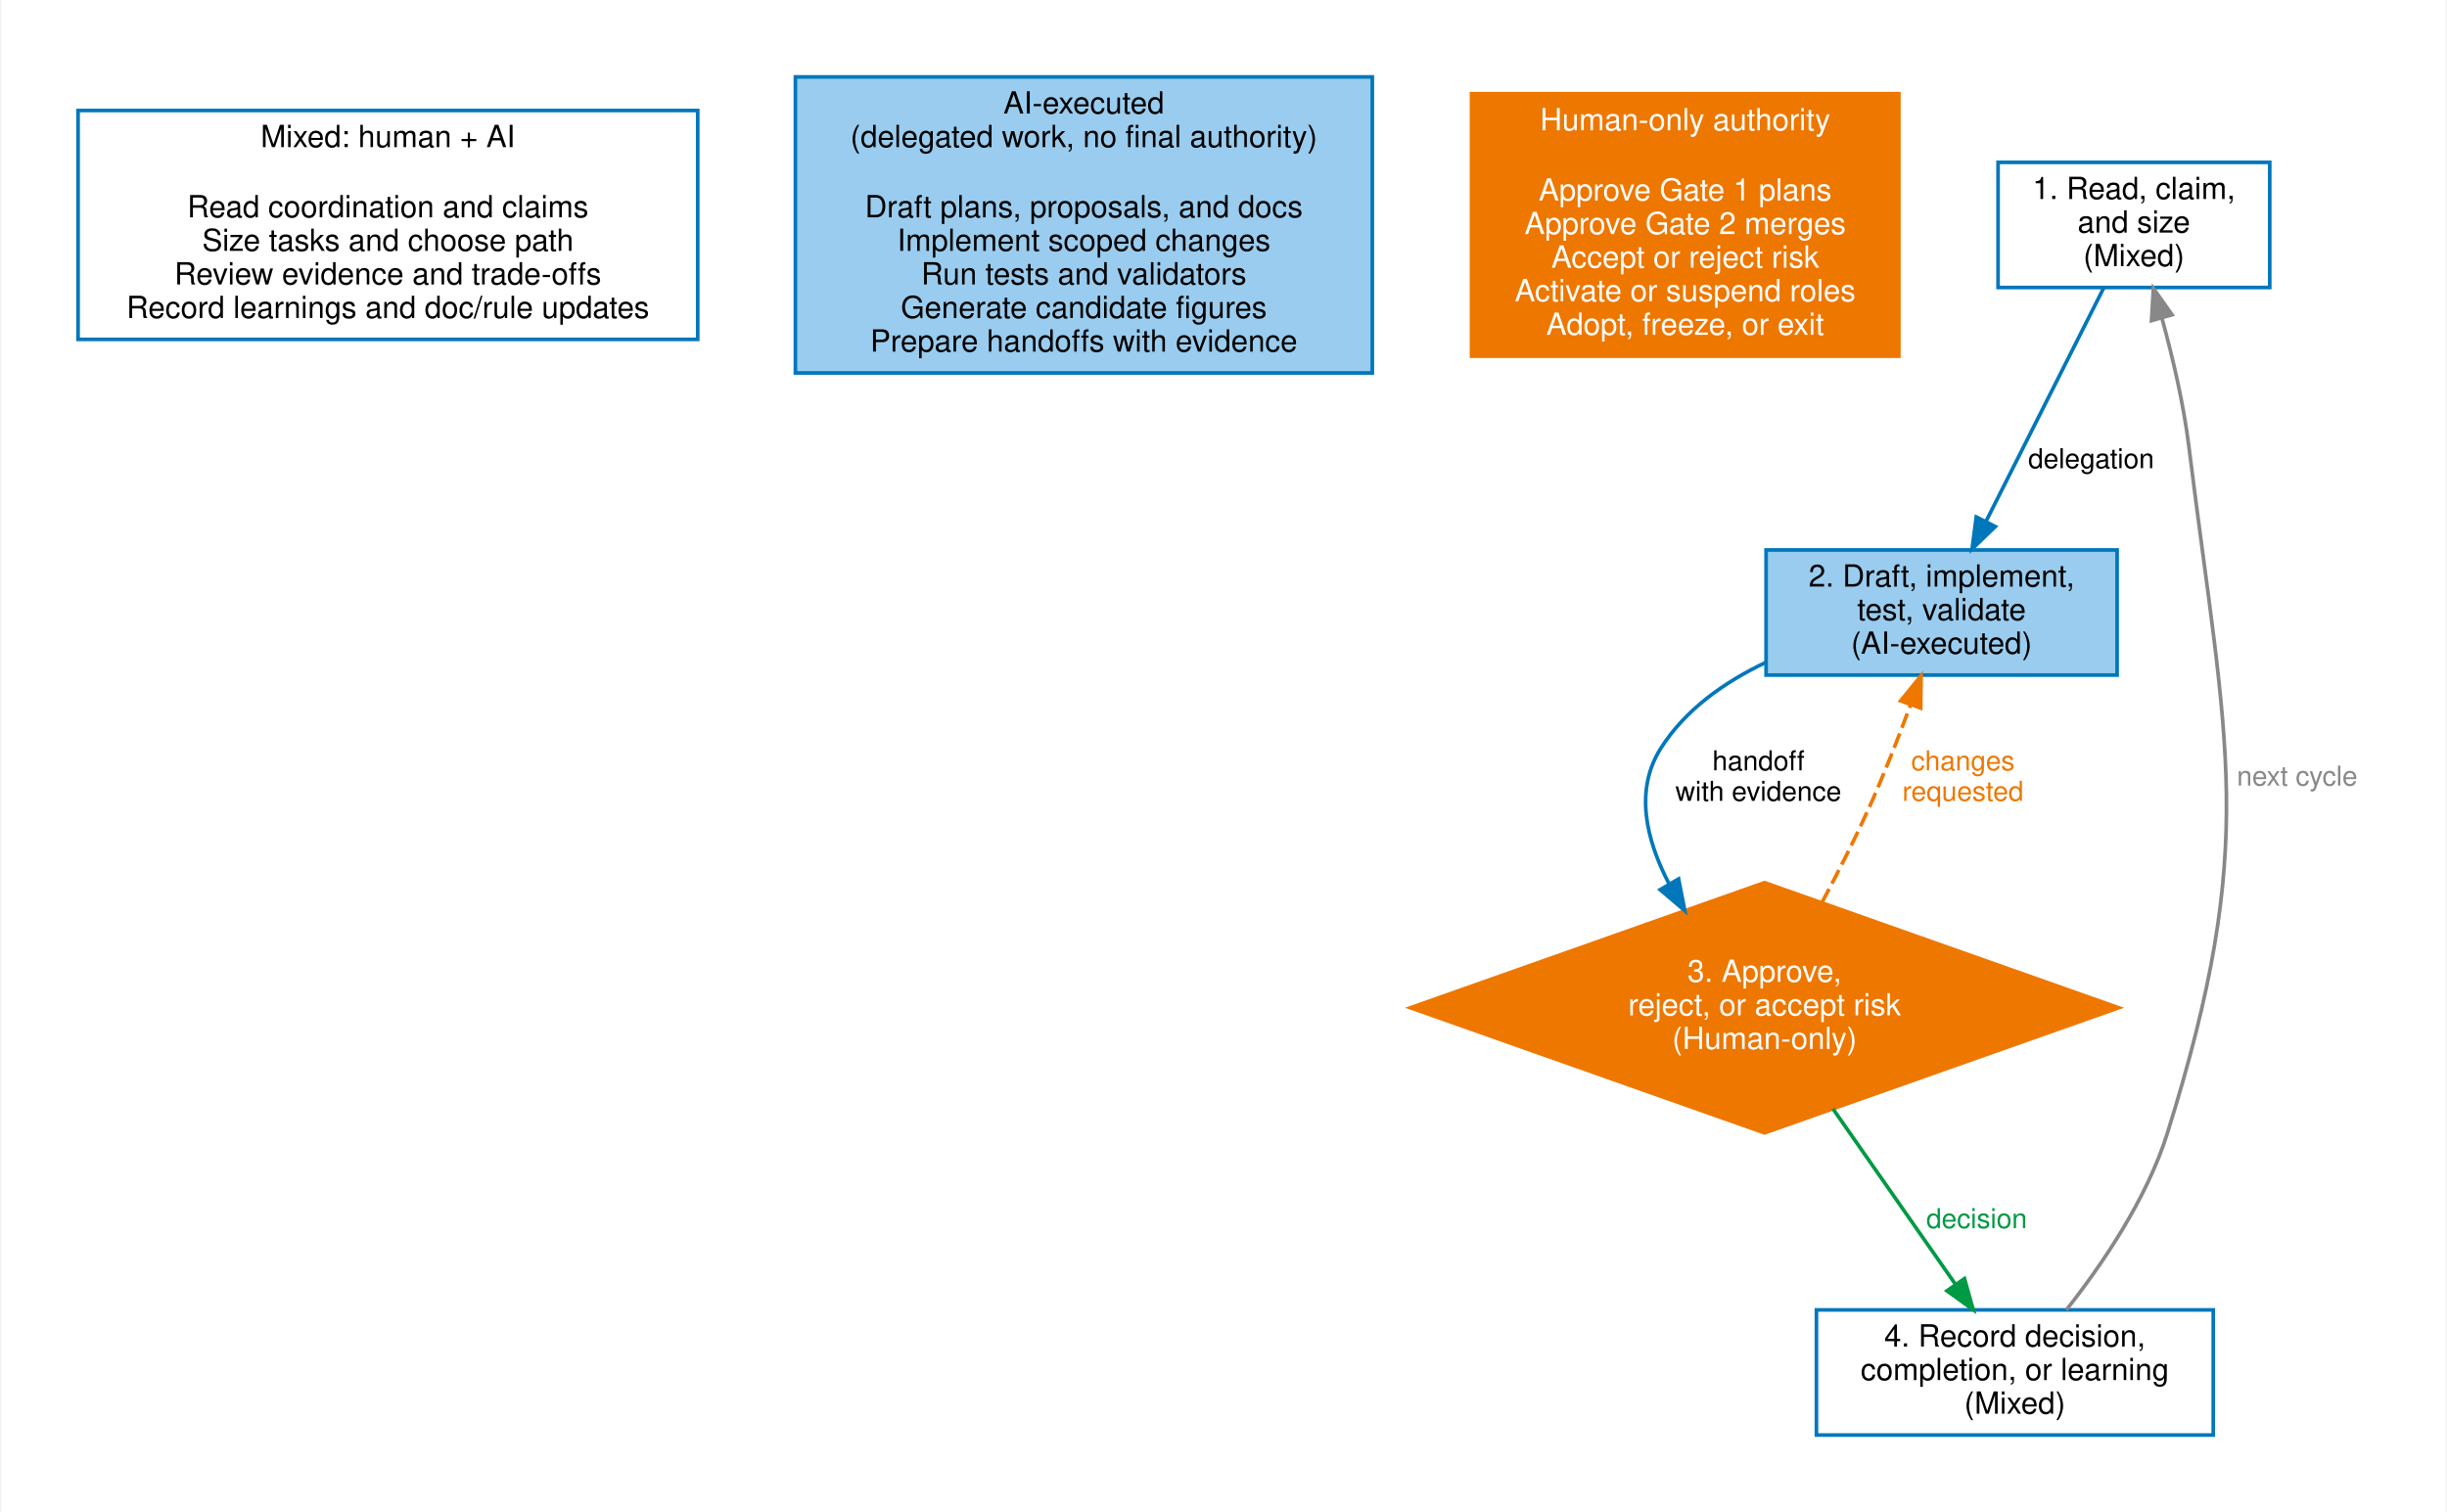
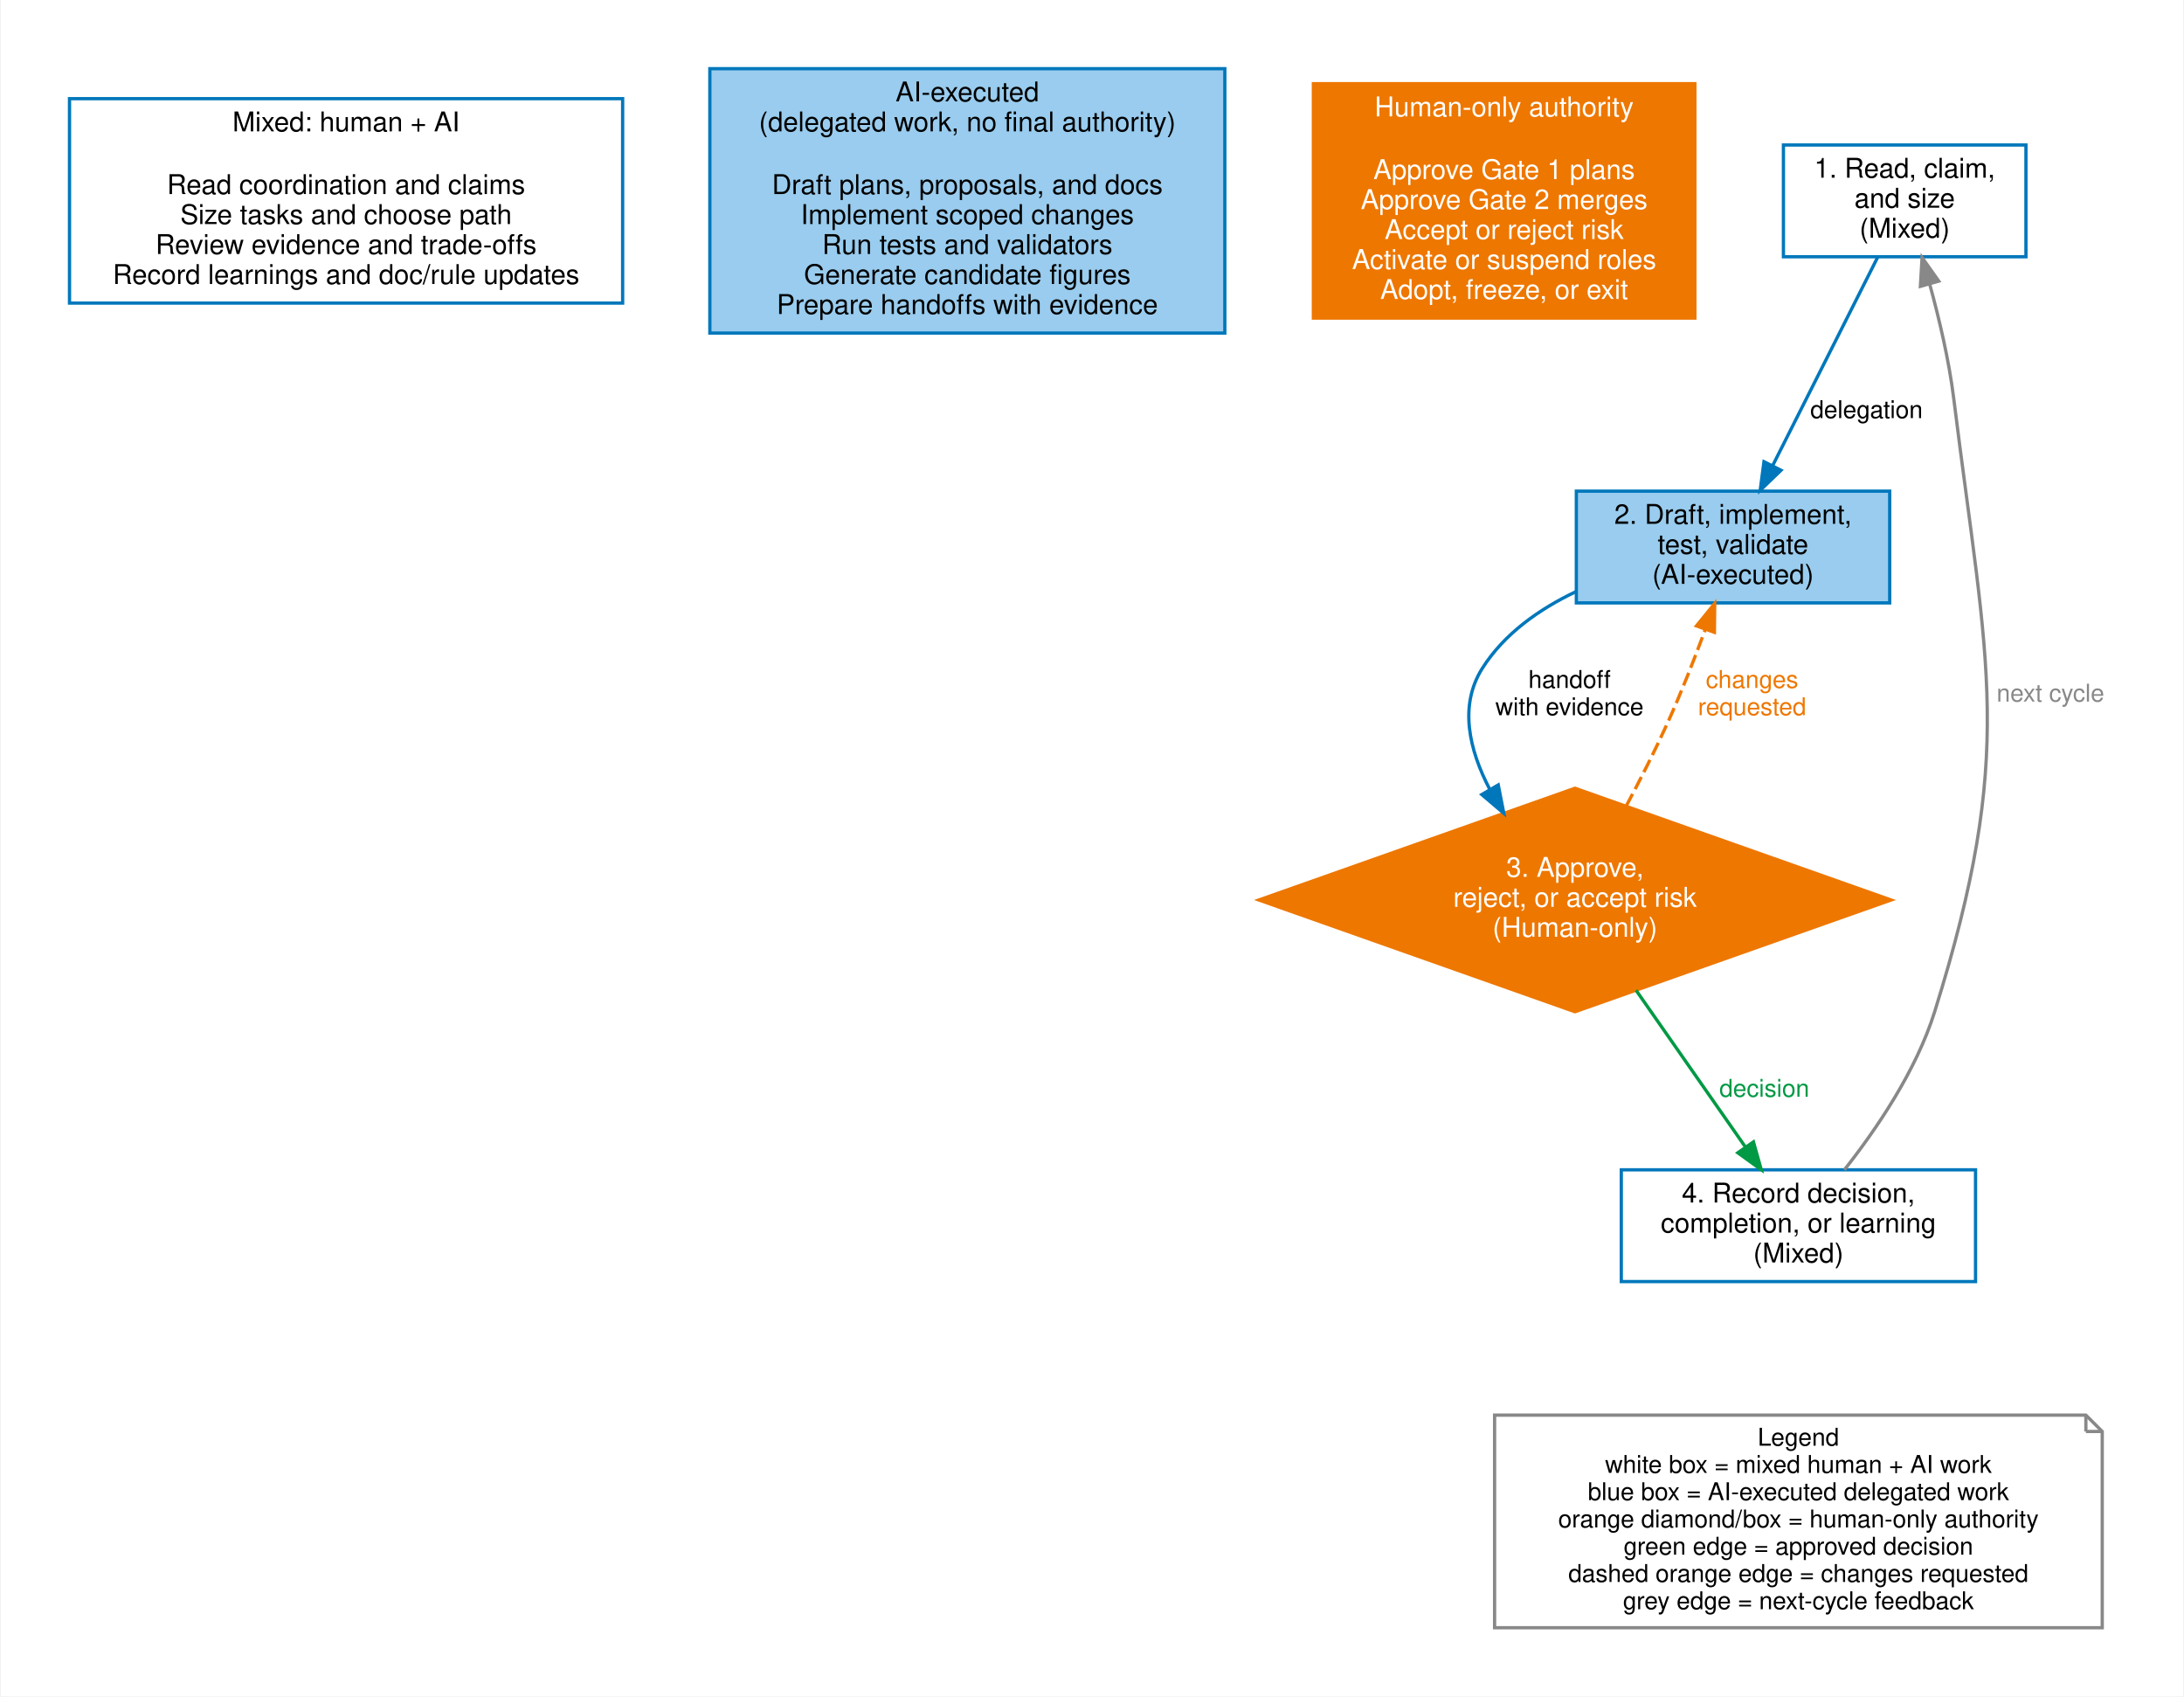
- <svg xmlns="http://www.w3.org/2000/svg" width="801pt" height="495pt" viewBox="0.00 0.00 800.90 495.40">
-   <g id="graph0" class="graph" transform="scale(1 1) rotate(0) translate(25.2 470.2)">
-     <polygon fill="white" stroke="transparent" points="-25.2,25.2 -25.2,-470.2 775.7,-470.2 775.7,25.2 -25.2,25.2" />
+ <svg xmlns="http://www.w3.org/2000/svg" width="801pt" height="622pt" viewBox="0.00 0.00 800.90 622.40">
+   <g id="graph0" class="graph" transform="scale(1 1) rotate(0) translate(25.2 597.2)">
+     <polygon fill="white" stroke="transparent" points="-25.2,25.2 -25.2,-597.2 775.7,-597.2 775.7,25.2 -25.2,25.2" />
    <g id="node1" class="node">
-       <polygon fill="white" stroke="#0077bb" stroke-width="1.2" points="203,-434 0,-434 0,-359 203,-359 203,-434" />
-       <text text-anchor="middle" x="101.5" y="-422" font-family="Helvetica,sans-Serif" font-size="10.00">Mixed: human + AI</text>
-       <text text-anchor="middle" x="101.5" y="-399" font-family="Helvetica,sans-Serif" font-size="10.00">Read coordination and claims</text>
-       <text text-anchor="middle" x="101.5" y="-388" font-family="Helvetica,sans-Serif" font-size="10.00">Size tasks and choose path</text>
-       <text text-anchor="middle" x="101.5" y="-377" font-family="Helvetica,sans-Serif" font-size="10.00">Review evidence and trade-offs</text>
-       <text text-anchor="middle" x="101.5" y="-366" font-family="Helvetica,sans-Serif" font-size="10.00">Record learnings and doc/rule updates</text>
+       <polygon fill="white" stroke="#0077bb" stroke-width="1.2" points="203,-561 0,-561 0,-486 203,-486 203,-561" />
+       <text text-anchor="middle" x="101.5" y="-549" font-family="Helvetica,sans-Serif" font-size="10.00">Mixed: human + AI</text>
+       <text text-anchor="middle" x="101.5" y="-526" font-family="Helvetica,sans-Serif" font-size="10.00">Read coordination and claims</text>
+       <text text-anchor="middle" x="101.5" y="-515" font-family="Helvetica,sans-Serif" font-size="10.00">Size tasks and choose path</text>
+       <text text-anchor="middle" x="101.5" y="-504" font-family="Helvetica,sans-Serif" font-size="10.00">Review evidence and trade-offs</text>
+       <text text-anchor="middle" x="101.5" y="-493" font-family="Helvetica,sans-Serif" font-size="10.00">Record learnings and doc/rule updates</text>
    </g>
    <g id="node2" class="node">
-       <polygon fill="#99ccee" stroke="#0077bb" stroke-width="1.2" points="424,-445 235,-445 235,-348 424,-348 424,-445" />
-       <text text-anchor="middle" x="329.5" y="-433" font-family="Helvetica,sans-Serif" font-size="10.00">AI-executed</text>
-       <text text-anchor="middle" x="329.5" y="-422" font-family="Helvetica,sans-Serif" font-size="10.00">(delegated work, no final authority)</text>
-       <text text-anchor="middle" x="329.5" y="-399" font-family="Helvetica,sans-Serif" font-size="10.00">Draft plans, proposals, and docs</text>
-       <text text-anchor="middle" x="329.5" y="-388" font-family="Helvetica,sans-Serif" font-size="10.00">Implement scoped changes</text>
-       <text text-anchor="middle" x="329.5" y="-377" font-family="Helvetica,sans-Serif" font-size="10.00">Run tests and validators</text>
-       <text text-anchor="middle" x="329.5" y="-366" font-family="Helvetica,sans-Serif" font-size="10.00">Generate candidate figures</text>
-       <text text-anchor="middle" x="329.5" y="-355" font-family="Helvetica,sans-Serif" font-size="10.00">Prepare handoffs with evidence</text>
+       <polygon fill="#99ccee" stroke="#0077bb" stroke-width="1.2" points="424,-572 235,-572 235,-475 424,-475 424,-572" />
+       <text text-anchor="middle" x="329.5" y="-560" font-family="Helvetica,sans-Serif" font-size="10.00">AI-executed</text>
+       <text text-anchor="middle" x="329.5" y="-549" font-family="Helvetica,sans-Serif" font-size="10.00">(delegated work, no final authority)</text>
+       <text text-anchor="middle" x="329.5" y="-526" font-family="Helvetica,sans-Serif" font-size="10.00">Draft plans, proposals, and docs</text>
+       <text text-anchor="middle" x="329.5" y="-515" font-family="Helvetica,sans-Serif" font-size="10.00">Implement scoped changes</text>
+       <text text-anchor="middle" x="329.5" y="-504" font-family="Helvetica,sans-Serif" font-size="10.00">Run tests and validators</text>
+       <text text-anchor="middle" x="329.5" y="-493" font-family="Helvetica,sans-Serif" font-size="10.00">Generate candidate figures</text>
+       <text text-anchor="middle" x="329.5" y="-482" font-family="Helvetica,sans-Serif" font-size="10.00">Prepare handoffs with evidence</text>
    </g>
    <g id="node3" class="node">
-       <polygon fill="#ee7700" stroke="#ee7700" stroke-width="1.2" points="596.5,-439.5 456.5,-439.5 456.5,-353.5 596.5,-353.5 596.5,-439.5" />
-       <text text-anchor="middle" x="526.5" y="-427.5" font-family="Helvetica,sans-Serif" font-size="10.00" fill="white">Human-only authority</text>
-       <text text-anchor="middle" x="526.5" y="-404.5" font-family="Helvetica,sans-Serif" font-size="10.00" fill="white">Approve Gate 1 plans</text>
-       <text text-anchor="middle" x="526.5" y="-393.5" font-family="Helvetica,sans-Serif" font-size="10.00" fill="white">Approve Gate 2 merges</text>
-       <text text-anchor="middle" x="526.5" y="-382.5" font-family="Helvetica,sans-Serif" font-size="10.00" fill="white">Accept or reject risk</text>
-       <text text-anchor="middle" x="526.5" y="-371.5" font-family="Helvetica,sans-Serif" font-size="10.00" fill="white">Activate or suspend roles</text>
-       <text text-anchor="middle" x="526.5" y="-360.5" font-family="Helvetica,sans-Serif" font-size="10.00" fill="white">Adopt, freeze, or exit</text>
+       <polygon fill="#ee7700" stroke="#ee7700" stroke-width="1.2" points="596.5,-566.5 456.5,-566.5 456.5,-480.5 596.5,-480.5 596.5,-566.5" />
+       <text text-anchor="middle" x="526.5" y="-554.5" font-family="Helvetica,sans-Serif" font-size="10.00" fill="white">Human-only authority</text>
+       <text text-anchor="middle" x="526.5" y="-531.5" font-family="Helvetica,sans-Serif" font-size="10.00" fill="white">Approve Gate 1 plans</text>
+       <text text-anchor="middle" x="526.5" y="-520.5" font-family="Helvetica,sans-Serif" font-size="10.00" fill="white">Approve Gate 2 merges</text>
+       <text text-anchor="middle" x="526.5" y="-509.5" font-family="Helvetica,sans-Serif" font-size="10.00" fill="white">Accept or reject risk</text>
+       <text text-anchor="middle" x="526.5" y="-498.5" font-family="Helvetica,sans-Serif" font-size="10.00" fill="white">Activate or suspend roles</text>
+       <text text-anchor="middle" x="526.5" y="-487.5" font-family="Helvetica,sans-Serif" font-size="10.00" fill="white">Adopt, freeze, or exit</text>
    </g>
    <g id="node4" class="node">
-       <polygon fill="white" stroke="#0077bb" stroke-width="1.2" points="718,-417 629,-417 629,-376 718,-376 718,-417" />
-       <text text-anchor="middle" x="673.5" y="-405" font-family="Helvetica,sans-Serif" font-size="10.00">1. Read, claim,</text>
-       <text text-anchor="middle" x="673.5" y="-394" font-family="Helvetica,sans-Serif" font-size="10.00">and size</text>
-       <text text-anchor="middle" x="673.5" y="-383" font-family="Helvetica,sans-Serif" font-size="10.00">(Mixed)</text>
+       <polygon fill="white" stroke="#0077bb" stroke-width="1.2" points="718,-544 629,-544 629,-503 718,-503 718,-544" />
+       <text text-anchor="middle" x="673.5" y="-532" font-family="Helvetica,sans-Serif" font-size="10.00">1. Read, claim,</text>
+       <text text-anchor="middle" x="673.5" y="-521" font-family="Helvetica,sans-Serif" font-size="10.00">and size</text>
+       <text text-anchor="middle" x="673.5" y="-510" font-family="Helvetica,sans-Serif" font-size="10.00">(Mixed)</text>
    </g>
    <g id="node5" class="node">
-       <polygon fill="#99ccee" stroke="#0077bb" stroke-width="1.2" points="668,-290 553,-290 553,-249 668,-249 668,-290" />
-       <text text-anchor="middle" x="610.5" y="-278" font-family="Helvetica,sans-Serif" font-size="10.00">2. Draft, implement,</text>
-       <text text-anchor="middle" x="610.5" y="-267" font-family="Helvetica,sans-Serif" font-size="10.00">test, validate</text>
-       <text text-anchor="middle" x="610.5" y="-256" font-family="Helvetica,sans-Serif" font-size="10.00">(AI-executed)</text>
+       <polygon fill="#99ccee" stroke="#0077bb" stroke-width="1.2" points="668,-417 553,-417 553,-376 668,-376 668,-417" />
+       <text text-anchor="middle" x="610.5" y="-405" font-family="Helvetica,sans-Serif" font-size="10.00">2. Draft, implement,</text>
+       <text text-anchor="middle" x="610.5" y="-394" font-family="Helvetica,sans-Serif" font-size="10.00">test, validate</text>
+       <text text-anchor="middle" x="610.5" y="-383" font-family="Helvetica,sans-Serif" font-size="10.00">(AI-executed)</text>
    </g>
    <g id="edge1" class="edge">
-       <path fill="none" stroke="#0077bb" stroke-width="1.2" d="M663.66,-375.97C653.31,-355.45 636.94,-322.96 625.09,-299.45" />
-       <polygon fill="#0077bb" stroke="#0077bb" stroke-width="1.2" points="628.11,-297.66 620.48,-290.31 621.86,-300.81 628.11,-297.66" />
-       <text text-anchor="middle" x="659.5" y="-316.8" font-family="Helvetica,sans-Serif" font-size="9.00">delegation</text>
+       <path fill="none" stroke="#0077bb" stroke-width="1.2" d="M663.66,-502.97C653.31,-482.45 636.94,-449.96 625.09,-426.45" />
+       <polygon fill="#0077bb" stroke="#0077bb" stroke-width="1.2" points="628.11,-424.66 620.48,-417.31 621.86,-427.81 628.11,-424.66" />
+       <text text-anchor="middle" x="659.5" y="-443.8" font-family="Helvetica,sans-Serif" font-size="9.00">delegation</text>
    </g>
    <g id="node6" class="node">
-       <polygon fill="#ee7700" stroke="#ee7700" stroke-width="1.2" points="552.5,-181 436.5,-140 552.5,-99 668.5,-140 552.5,-181" />
-       <text text-anchor="middle" x="552.5" y="-148.5" font-family="Helvetica,sans-Serif" font-size="10.00" fill="white">3. Approve,</text>
-       <text text-anchor="middle" x="552.5" y="-137.5" font-family="Helvetica,sans-Serif" font-size="10.00" fill="white">reject, or accept risk</text>
-       <text text-anchor="middle" x="552.5" y="-126.5" font-family="Helvetica,sans-Serif" font-size="10.00" fill="white">(Human-only)</text>
+       <polygon fill="#ee7700" stroke="#ee7700" stroke-width="1.2" points="552.5,-308 436.5,-267 552.5,-226 668.5,-267 552.5,-308" />
+       <text text-anchor="middle" x="552.5" y="-275.5" font-family="Helvetica,sans-Serif" font-size="10.00" fill="white">3. Approve,</text>
+       <text text-anchor="middle" x="552.5" y="-264.5" font-family="Helvetica,sans-Serif" font-size="10.00" fill="white">reject, or accept risk</text>
+       <text text-anchor="middle" x="552.5" y="-253.5" font-family="Helvetica,sans-Serif" font-size="10.00" fill="white">(Human-only)</text>
    </g>
    <g id="edge2" class="edge">
-       <path fill="none" stroke="#0077bb" stroke-width="1.2" d="M552.95,-253.18C539.38,-246.74 526.54,-237.69 518.5,-225 509.86,-211.35 513.62,-195.14 521.22,-180.61" />
-       <polygon fill="#0077bb" stroke="#0077bb" stroke-width="1.2" points="524.34,-182.22 526.38,-171.82 518.3,-178.68 524.34,-182.22" />
-       <text text-anchor="middle" x="550.5" y="-217.8" font-family="Helvetica,sans-Serif" font-size="9.00">handoff</text>
-       <text text-anchor="middle" x="550.5" y="-207.8" font-family="Helvetica,sans-Serif" font-size="9.00">with evidence</text>
+       <path fill="none" stroke="#0077bb" stroke-width="1.2" d="M552.95,-380.18C539.38,-373.74 526.54,-364.69 518.5,-352 509.86,-338.35 513.62,-322.14 521.22,-307.61" />
+       <polygon fill="#0077bb" stroke="#0077bb" stroke-width="1.2" points="524.34,-309.22 526.38,-298.82 518.3,-305.68 524.34,-309.22" />
+       <text text-anchor="middle" x="550.5" y="-344.8" font-family="Helvetica,sans-Serif" font-size="9.00">handoff</text>
+       <text text-anchor="middle" x="550.5" y="-334.8" font-family="Helvetica,sans-Serif" font-size="9.00">with evidence</text>
    </g>
    <g id="edge3" class="edge">
-       <path fill="none" stroke="#ee7700" stroke-width="1.2" stroke-dasharray="5,2" d="M571.31,-174.48C576.49,-184.2 581.94,-194.91 586.5,-205 591.48,-216.02 596.33,-228.4 600.34,-239.29" />
-       <polygon fill="#ee7700" stroke="#ee7700" stroke-width="1.2" points="597.08,-240.57 603.78,-248.78 603.67,-238.19 597.08,-240.57" />
-       <text text-anchor="middle" x="617.5" y="-217.8" font-family="Helvetica,sans-Serif" font-size="9.00" fill="#ee7700">changes</text>
-       <text text-anchor="middle" x="617.5" y="-207.8" font-family="Helvetica,sans-Serif" font-size="9.00" fill="#ee7700">requested</text>
+       <path fill="none" stroke="#ee7700" stroke-width="1.2" stroke-dasharray="5,2" d="M571.31,-301.48C576.49,-311.2 581.94,-321.91 586.5,-332 591.48,-343.02 596.33,-355.4 600.34,-366.29" />
+       <polygon fill="#ee7700" stroke="#ee7700" stroke-width="1.2" points="597.08,-367.57 603.78,-375.78 603.67,-365.19 597.08,-367.57" />
+       <text text-anchor="middle" x="617.5" y="-344.8" font-family="Helvetica,sans-Serif" font-size="9.00" fill="#ee7700">changes</text>
+       <text text-anchor="middle" x="617.5" y="-334.8" font-family="Helvetica,sans-Serif" font-size="9.00" fill="#ee7700">requested</text>
    </g>
    <g id="node7" class="node">
-       <polygon fill="white" stroke="#0077bb" stroke-width="1.2" points="699.5,-41 569.5,-41 569.5,0 699.5,0 699.5,-41" />
-       <text text-anchor="middle" x="634.5" y="-29" font-family="Helvetica,sans-Serif" font-size="10.00">4. Record decision,</text>
-       <text text-anchor="middle" x="634.5" y="-18" font-family="Helvetica,sans-Serif" font-size="10.00">completion, or learning</text>
-       <text text-anchor="middle" x="634.5" y="-7" font-family="Helvetica,sans-Serif" font-size="10.00">(Mixed)</text>
+       <polygon fill="white" stroke="#0077bb" stroke-width="1.2" points="699.5,-168 569.5,-168 569.5,-127 699.5,-127 699.5,-168" />
+       <text text-anchor="middle" x="634.5" y="-156" font-family="Helvetica,sans-Serif" font-size="10.00">4. Record decision,</text>
+       <text text-anchor="middle" x="634.5" y="-145" font-family="Helvetica,sans-Serif" font-size="10.00">completion, or learning</text>
+       <text text-anchor="middle" x="634.5" y="-134" font-family="Helvetica,sans-Serif" font-size="10.00">(Mixed)</text>
    </g>
    <g id="edge4" class="edge">
-       <path fill="none" stroke="#009944" stroke-width="1.2" d="M574.91,-106.89C587.42,-88.96 602.88,-66.81 614.91,-49.57" />
-       <polygon fill="#009944" stroke="#009944" stroke-width="1.2" points="618,-51.25 620.86,-41.05 612.26,-47.25 618,-51.25" />
-       <text text-anchor="middle" x="622" y="-67.8" font-family="Helvetica,sans-Serif" font-size="9.00" fill="#009944">decision</text>
+       <path fill="none" stroke="#009944" stroke-width="1.2" d="M574.91,-233.89C587.42,-215.96 602.88,-193.81 614.91,-176.57" />
+       <polygon fill="#009944" stroke="#009944" stroke-width="1.2" points="618,-178.25 620.86,-168.05 612.26,-174.25 618,-178.25" />
+       <text text-anchor="middle" x="622" y="-194.8" font-family="Helvetica,sans-Serif" font-size="9.00" fill="#009944">decision</text>
    </g>
    <g id="edge5" class="edge">
-       <path fill="none" stroke="#888888" stroke-width="1.2" d="M651.38,-41.01C663.08,-55.83 677.72,-77.3 684.5,-99 714.33,-194.5 703.81,-224.71 691.5,-324 689.76,-338.03 686.17,-353.27 682.65,-366.06" />
-       <polygon fill="#888888" stroke="#888888" stroke-width="1.2" points="679.27,-365.14 679.88,-375.72 686,-367.07 679.27,-365.14" />
-       <text text-anchor="middle" x="727" y="-212.8" font-family="Helvetica,sans-Serif" font-size="9.00" fill="#888888">next cycle</text>
+       <path fill="none" stroke="#888888" stroke-width="1.2" d="M651.38,-168.01C663.08,-182.83 677.72,-204.3 684.5,-226 714.33,-321.5 703.81,-351.71 691.5,-451 689.76,-465.03 686.17,-480.27 682.65,-493.06" />
+       <polygon fill="#888888" stroke="#888888" stroke-width="1.2" points="679.27,-492.14 679.88,-502.72 686,-494.07 679.27,-492.14" />
+       <text text-anchor="middle" x="727" y="-339.8" font-family="Helvetica,sans-Serif" font-size="9.00" fill="#888888">next cycle</text>
+     </g>
+     <g id="node8" class="node">
+       <polygon fill="white" stroke="#888888" stroke-width="1.2" points="740,-78 523,-78 523,0 746,0 746,-72 740,-78" />
+       <polyline fill="none" stroke="#888888" stroke-width="1.2" points="740,-78 740,-72 " />
+       <polyline fill="none" stroke="#888888" stroke-width="1.2" points="746,-72 740,-72 " />
+       <text text-anchor="middle" x="634.5" y="-66.8" font-family="Helvetica,sans-Serif" font-size="9.00">Legend</text>
+       <text text-anchor="middle" x="634.5" y="-56.8" font-family="Helvetica,sans-Serif" font-size="9.00">white box = mixed human + AI work</text>
+       <text text-anchor="middle" x="634.5" y="-46.8" font-family="Helvetica,sans-Serif" font-size="9.00">blue box = AI-executed delegated work</text>
+       <text text-anchor="middle" x="634.5" y="-36.8" font-family="Helvetica,sans-Serif" font-size="9.00">orange diamond/box = human-only authority</text>
+       <text text-anchor="middle" x="634.5" y="-26.8" font-family="Helvetica,sans-Serif" font-size="9.00">green edge = approved decision</text>
+       <text text-anchor="middle" x="634.5" y="-16.8" font-family="Helvetica,sans-Serif" font-size="9.00">dashed orange edge = changes requested</text>
+       <text text-anchor="middle" x="634.5" y="-6.8" font-family="Helvetica,sans-Serif" font-size="9.00">grey edge = next-cycle feedback</text>
    </g>
  </g>
</svg>
